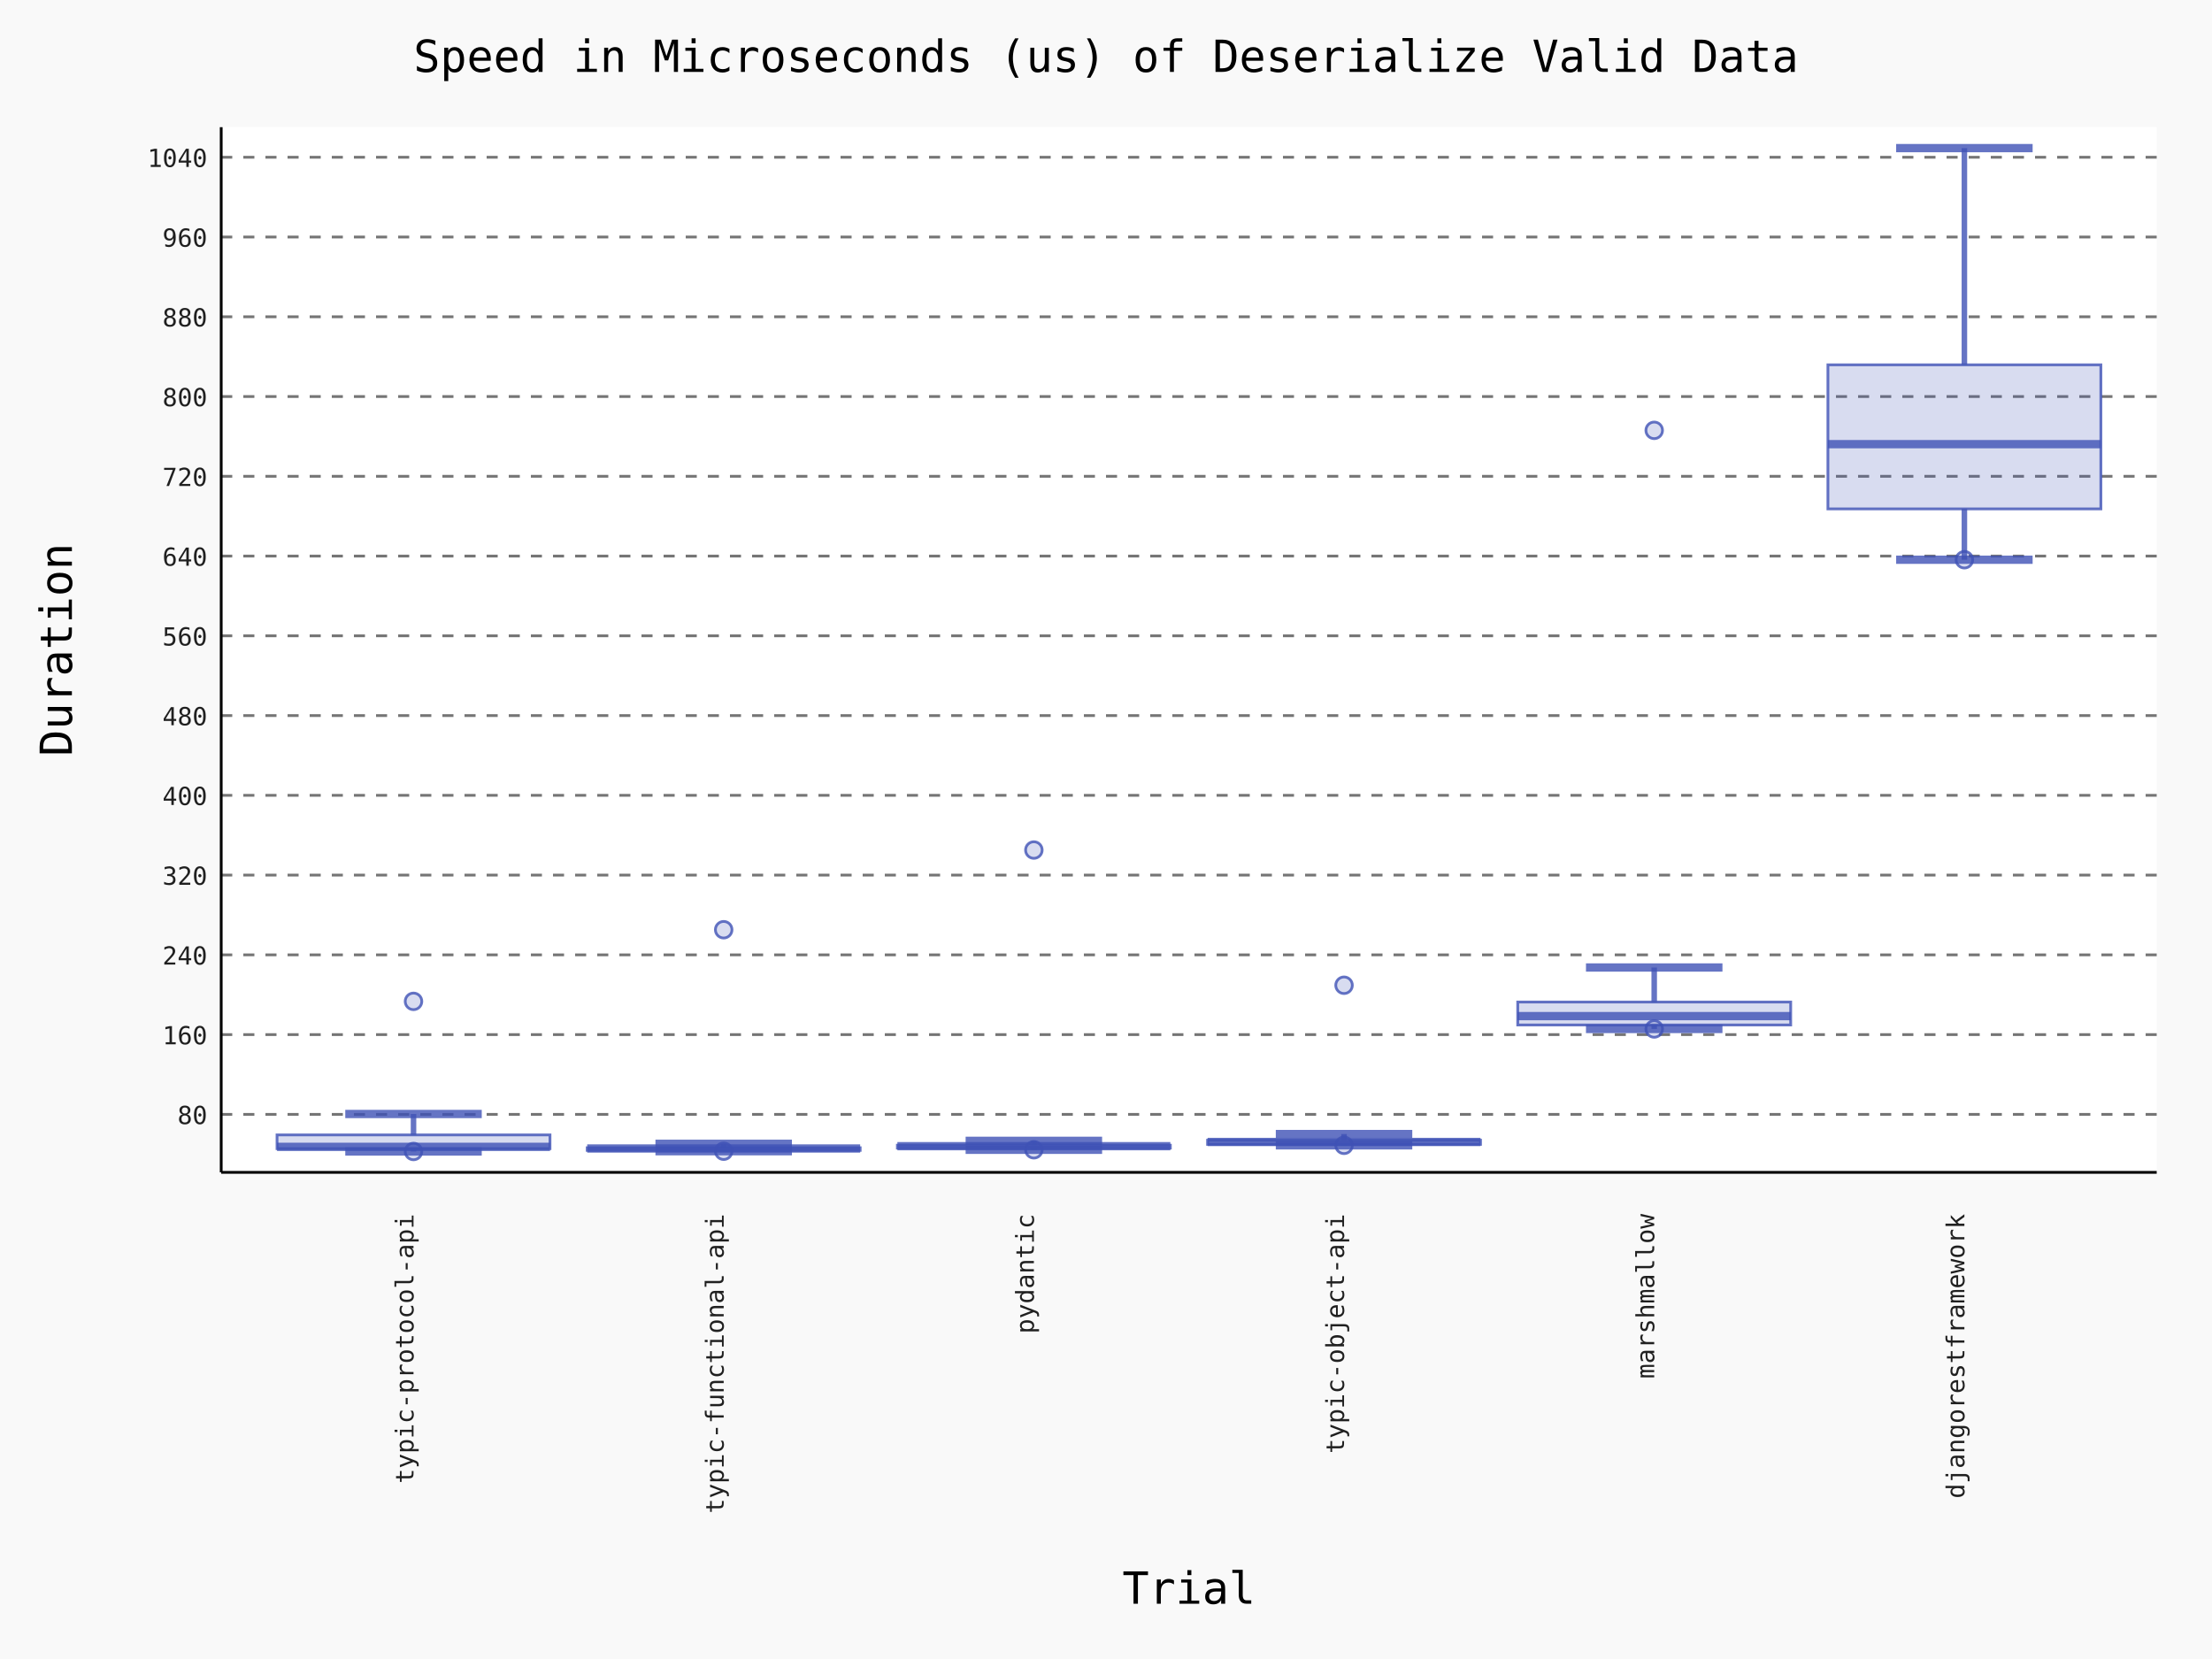
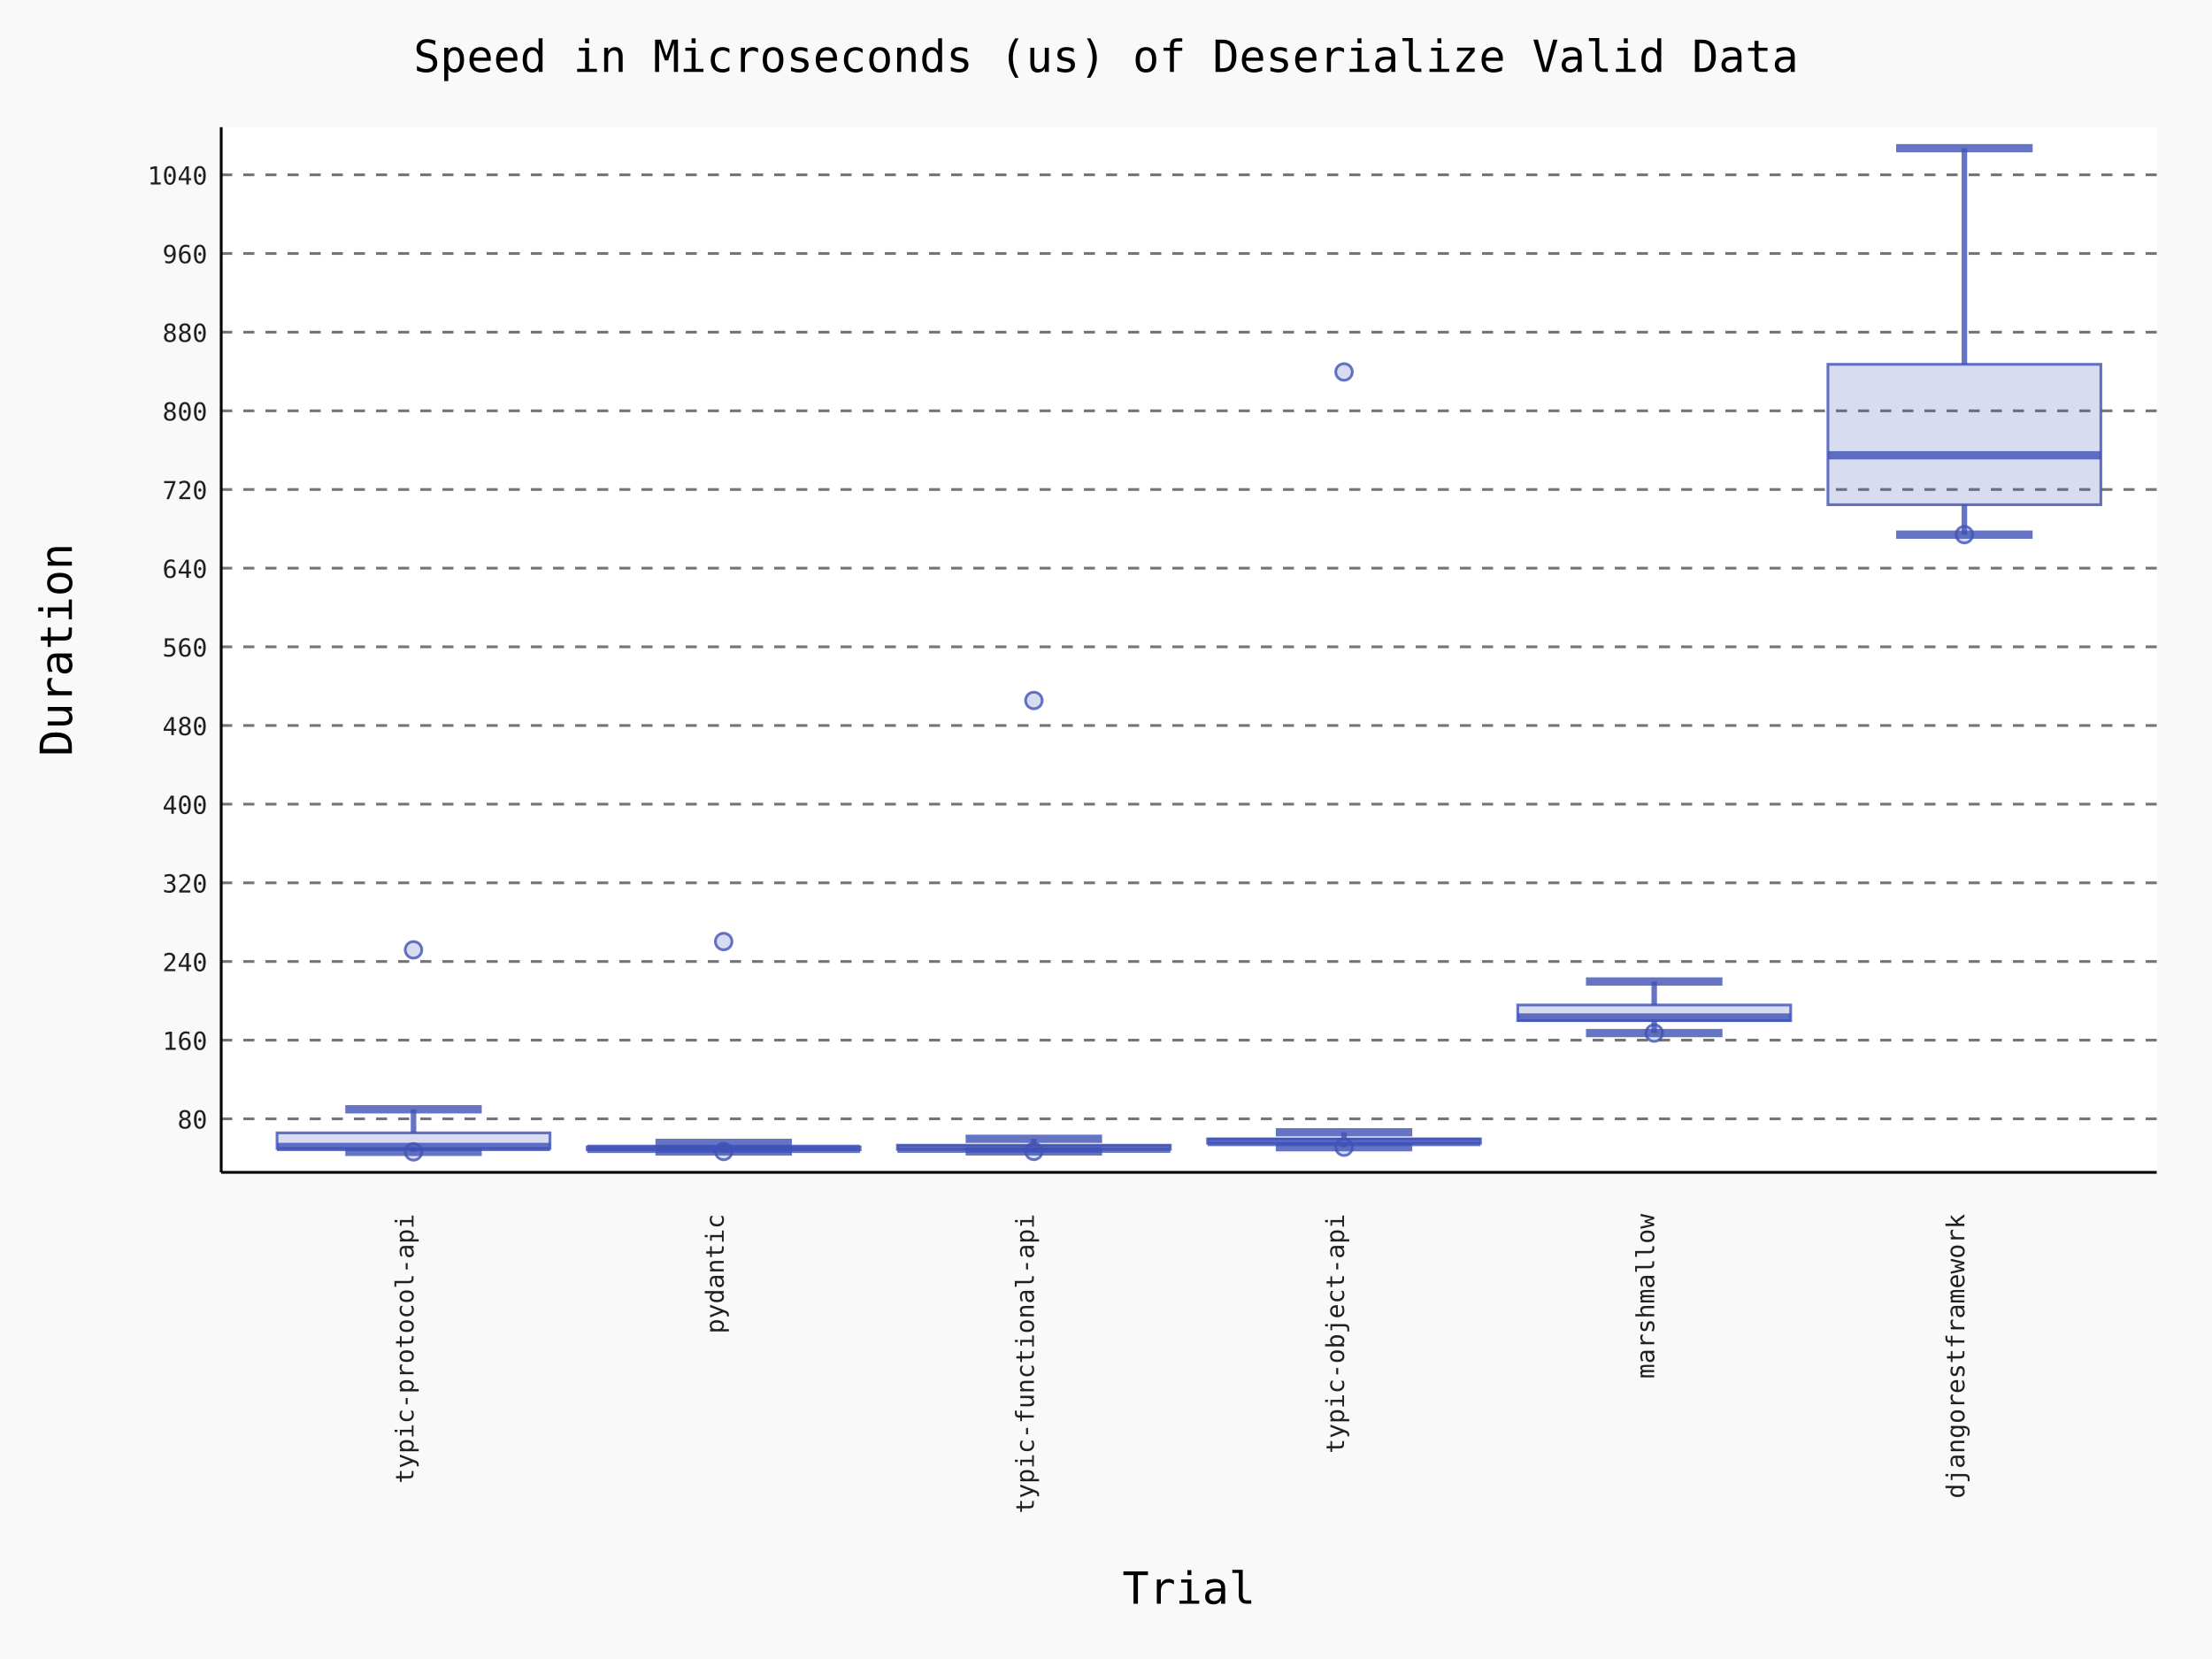
- <svg xmlns="http://www.w3.org/2000/svg" class="pygal-chart" id="chart-4070fb74-ea52-4e7b-ba00-c692d6519868" viewBox="0 0 800 600">
+ <svg xmlns="http://www.w3.org/2000/svg" class="pygal-chart" id="chart-64714cdb-9dd8-4d41-b0b1-730b5dd112b8" viewBox="0 0 800 600">
  <defs>
-     <style type="text/css">#chart-4070fb74-ea52-4e7b-ba00-c692d6519868{-webkit-user-select:none;-webkit-font-smoothing:antialiased;font-family:Consolas,"Deja Vu Sans Mono","Bitstream Vera Sans Mono","Courier New",monospace}#chart-4070fb74-ea52-4e7b-ba00-c692d6519868 .title{font-family:Consolas,"Deja Vu Sans Mono","Bitstream Vera Sans Mono","Courier New",monospace;font-size:16px}#chart-4070fb74-ea52-4e7b-ba00-c692d6519868 .legends .legend text{font-family:Consolas,"Deja Vu Sans Mono","Bitstream Vera Sans Mono","Courier New",monospace;font-size:14px}#chart-4070fb74-ea52-4e7b-ba00-c692d6519868 .axis text{font-family:Consolas,"Deja Vu Sans Mono","Bitstream Vera Sans Mono","Courier New",monospace;font-size:10px}#chart-4070fb74-ea52-4e7b-ba00-c692d6519868 .axis text.major{font-family:Consolas,"Deja Vu Sans Mono","Bitstream Vera Sans Mono","Courier New",monospace;font-size:10px}#chart-4070fb74-ea52-4e7b-ba00-c692d6519868 .text-overlay text.value{font-family:Consolas,"Deja Vu Sans Mono","Bitstream Vera Sans Mono","Courier New",monospace;font-size:16px}#chart-4070fb74-ea52-4e7b-ba00-c692d6519868 .text-overlay text.label{font-family:Consolas,"Deja Vu Sans Mono","Bitstream Vera Sans Mono","Courier New",monospace;font-size:10px}#chart-4070fb74-ea52-4e7b-ba00-c692d6519868 .tooltip{font-family:Consolas,"Deja Vu Sans Mono","Bitstream Vera Sans Mono","Courier New",monospace;font-size:14px}#chart-4070fb74-ea52-4e7b-ba00-c692d6519868 text.no_data{font-family:Consolas,"Deja Vu Sans Mono","Bitstream Vera Sans Mono","Courier New",monospace;font-size:64px}
- #chart-4070fb74-ea52-4e7b-ba00-c692d6519868{background-color:rgba(249,249,249,1)}#chart-4070fb74-ea52-4e7b-ba00-c692d6519868 path,#chart-4070fb74-ea52-4e7b-ba00-c692d6519868 line,#chart-4070fb74-ea52-4e7b-ba00-c692d6519868 rect,#chart-4070fb74-ea52-4e7b-ba00-c692d6519868 circle{-webkit-transition:150ms;-moz-transition:150ms;transition:150ms}#chart-4070fb74-ea52-4e7b-ba00-c692d6519868 .graph &gt; .background{fill:rgba(249,249,249,1)}#chart-4070fb74-ea52-4e7b-ba00-c692d6519868 .plot &gt; .background{fill:rgba(255,255,255,1)}#chart-4070fb74-ea52-4e7b-ba00-c692d6519868 .graph{fill:rgba(0,0,0,.87)}#chart-4070fb74-ea52-4e7b-ba00-c692d6519868 text.no_data{fill:rgba(0,0,0,1)}#chart-4070fb74-ea52-4e7b-ba00-c692d6519868 .title{fill:rgba(0,0,0,1)}#chart-4070fb74-ea52-4e7b-ba00-c692d6519868 .legends .legend text{fill:rgba(0,0,0,.87)}#chart-4070fb74-ea52-4e7b-ba00-c692d6519868 .legends .legend:hover text{fill:rgba(0,0,0,1)}#chart-4070fb74-ea52-4e7b-ba00-c692d6519868 .axis .line{stroke:rgba(0,0,0,1)}#chart-4070fb74-ea52-4e7b-ba00-c692d6519868 .axis .guide.line{stroke:rgba(0,0,0,.54)}#chart-4070fb74-ea52-4e7b-ba00-c692d6519868 .axis .major.line{stroke:rgba(0,0,0,.87)}#chart-4070fb74-ea52-4e7b-ba00-c692d6519868 .axis text.major{fill:rgba(0,0,0,1)}#chart-4070fb74-ea52-4e7b-ba00-c692d6519868 .axis.y .guides:hover .guide.line,#chart-4070fb74-ea52-4e7b-ba00-c692d6519868 .line-graph .axis.x .guides:hover .guide.line,#chart-4070fb74-ea52-4e7b-ba00-c692d6519868 .stackedline-graph .axis.x .guides:hover .guide.line,#chart-4070fb74-ea52-4e7b-ba00-c692d6519868 .xy-graph .axis.x .guides:hover .guide.line{stroke:rgba(0,0,0,1)}#chart-4070fb74-ea52-4e7b-ba00-c692d6519868 .axis .guides:hover text{fill:rgba(0,0,0,1)}#chart-4070fb74-ea52-4e7b-ba00-c692d6519868 .reactive{fill-opacity:.7;stroke-opacity:.8}#chart-4070fb74-ea52-4e7b-ba00-c692d6519868 .ci{stroke:rgba(0,0,0,.87)}#chart-4070fb74-ea52-4e7b-ba00-c692d6519868 .reactive.active,#chart-4070fb74-ea52-4e7b-ba00-c692d6519868 .active .reactive{fill-opacity:.8;stroke-opacity:.9;stroke-width:4}#chart-4070fb74-ea52-4e7b-ba00-c692d6519868 .ci .reactive.active{stroke-width:1.5}#chart-4070fb74-ea52-4e7b-ba00-c692d6519868 .series text{fill:rgba(0,0,0,1)}#chart-4070fb74-ea52-4e7b-ba00-c692d6519868 .tooltip rect{fill:rgba(255,255,255,1);stroke:rgba(0,0,0,1);-webkit-transition:opacity 150ms;-moz-transition:opacity 150ms;transition:opacity 150ms}#chart-4070fb74-ea52-4e7b-ba00-c692d6519868 .tooltip .label{fill:rgba(0,0,0,.87)}#chart-4070fb74-ea52-4e7b-ba00-c692d6519868 .tooltip .label{fill:rgba(0,0,0,.87)}#chart-4070fb74-ea52-4e7b-ba00-c692d6519868 .tooltip .legend{font-size:.8em;fill:rgba(0,0,0,.54)}#chart-4070fb74-ea52-4e7b-ba00-c692d6519868 .tooltip .x_label{font-size:.6em;fill:rgba(0,0,0,1)}#chart-4070fb74-ea52-4e7b-ba00-c692d6519868 .tooltip .xlink{font-size:.5em;text-decoration:underline}#chart-4070fb74-ea52-4e7b-ba00-c692d6519868 .tooltip .value{font-size:1.5em}#chart-4070fb74-ea52-4e7b-ba00-c692d6519868 .bound{font-size:.5em}#chart-4070fb74-ea52-4e7b-ba00-c692d6519868 .max-value{font-size:.75em;fill:rgba(0,0,0,.54)}#chart-4070fb74-ea52-4e7b-ba00-c692d6519868 .map-element{fill:rgba(255,255,255,1);stroke:rgba(0,0,0,.54) !important}#chart-4070fb74-ea52-4e7b-ba00-c692d6519868 .map-element .reactive{fill-opacity:inherit;stroke-opacity:inherit}#chart-4070fb74-ea52-4e7b-ba00-c692d6519868 .color-0,#chart-4070fb74-ea52-4e7b-ba00-c692d6519868 .color-0 a:visited{stroke:#3F51B5;fill:#3F51B5}#chart-4070fb74-ea52-4e7b-ba00-c692d6519868 .color-1,#chart-4070fb74-ea52-4e7b-ba00-c692d6519868 .color-1 a:visited{stroke:#3F51B5;fill:#3F51B5}#chart-4070fb74-ea52-4e7b-ba00-c692d6519868 .color-2,#chart-4070fb74-ea52-4e7b-ba00-c692d6519868 .color-2 a:visited{stroke:#3F51B5;fill:#3F51B5}#chart-4070fb74-ea52-4e7b-ba00-c692d6519868 .color-3,#chart-4070fb74-ea52-4e7b-ba00-c692d6519868 .color-3 a:visited{stroke:#3F51B5;fill:#3F51B5}#chart-4070fb74-ea52-4e7b-ba00-c692d6519868 .color-4,#chart-4070fb74-ea52-4e7b-ba00-c692d6519868 .color-4 a:visited{stroke:#3F51B5;fill:#3F51B5}#chart-4070fb74-ea52-4e7b-ba00-c692d6519868 .color-5,#chart-4070fb74-ea52-4e7b-ba00-c692d6519868 .color-5 a:visited{stroke:#3F51B5;fill:#3F51B5}#chart-4070fb74-ea52-4e7b-ba00-c692d6519868 .text-overlay .color-0 text{fill:black}#chart-4070fb74-ea52-4e7b-ba00-c692d6519868 .text-overlay .color-1 text{fill:black}#chart-4070fb74-ea52-4e7b-ba00-c692d6519868 .text-overlay .color-2 text{fill:black}#chart-4070fb74-ea52-4e7b-ba00-c692d6519868 .text-overlay .color-3 text{fill:black}#chart-4070fb74-ea52-4e7b-ba00-c692d6519868 .text-overlay .color-4 text{fill:black}#chart-4070fb74-ea52-4e7b-ba00-c692d6519868 .text-overlay .color-5 text{fill:black}
- #chart-4070fb74-ea52-4e7b-ba00-c692d6519868 text.no_data{text-anchor:middle}#chart-4070fb74-ea52-4e7b-ba00-c692d6519868 .guide.line{fill:none}#chart-4070fb74-ea52-4e7b-ba00-c692d6519868 .centered{text-anchor:middle}#chart-4070fb74-ea52-4e7b-ba00-c692d6519868 .title{text-anchor:middle}#chart-4070fb74-ea52-4e7b-ba00-c692d6519868 .legends .legend text{fill-opacity:1}#chart-4070fb74-ea52-4e7b-ba00-c692d6519868 .axis.x text{text-anchor:middle}#chart-4070fb74-ea52-4e7b-ba00-c692d6519868 .axis.x:not(.web) text[transform]{text-anchor:start}#chart-4070fb74-ea52-4e7b-ba00-c692d6519868 .axis.x:not(.web) text[transform].backwards{text-anchor:end}#chart-4070fb74-ea52-4e7b-ba00-c692d6519868 .axis.y text{text-anchor:end}#chart-4070fb74-ea52-4e7b-ba00-c692d6519868 .axis.y text[transform].backwards{text-anchor:start}#chart-4070fb74-ea52-4e7b-ba00-c692d6519868 .axis.y2 text{text-anchor:start}#chart-4070fb74-ea52-4e7b-ba00-c692d6519868 .axis.y2 text[transform].backwards{text-anchor:end}#chart-4070fb74-ea52-4e7b-ba00-c692d6519868 .axis .guide.line{stroke-dasharray:4,4}#chart-4070fb74-ea52-4e7b-ba00-c692d6519868 .axis .major.guide.line{stroke-dasharray:6,6}#chart-4070fb74-ea52-4e7b-ba00-c692d6519868 .horizontal .axis.y .guide.line,#chart-4070fb74-ea52-4e7b-ba00-c692d6519868 .horizontal .axis.y2 .guide.line,#chart-4070fb74-ea52-4e7b-ba00-c692d6519868 .vertical .axis.x .guide.line{opacity:0}#chart-4070fb74-ea52-4e7b-ba00-c692d6519868 .horizontal .axis.always_show .guide.line,#chart-4070fb74-ea52-4e7b-ba00-c692d6519868 .vertical .axis.always_show .guide.line{opacity:1 !important}#chart-4070fb74-ea52-4e7b-ba00-c692d6519868 .axis.y .guides:hover .guide.line,#chart-4070fb74-ea52-4e7b-ba00-c692d6519868 .axis.y2 .guides:hover .guide.line,#chart-4070fb74-ea52-4e7b-ba00-c692d6519868 .axis.x .guides:hover .guide.line{opacity:1}#chart-4070fb74-ea52-4e7b-ba00-c692d6519868 .axis .guides:hover text{opacity:1}#chart-4070fb74-ea52-4e7b-ba00-c692d6519868 .nofill{fill:none}#chart-4070fb74-ea52-4e7b-ba00-c692d6519868 .subtle-fill{fill-opacity:.2}#chart-4070fb74-ea52-4e7b-ba00-c692d6519868 .dot{stroke-width:1px;fill-opacity:1}#chart-4070fb74-ea52-4e7b-ba00-c692d6519868 .dot.active{stroke-width:5px}#chart-4070fb74-ea52-4e7b-ba00-c692d6519868 .dot.negative{fill:transparent}#chart-4070fb74-ea52-4e7b-ba00-c692d6519868 text,#chart-4070fb74-ea52-4e7b-ba00-c692d6519868 tspan{stroke:none !important}#chart-4070fb74-ea52-4e7b-ba00-c692d6519868 .series text.active{opacity:1}#chart-4070fb74-ea52-4e7b-ba00-c692d6519868 .tooltip rect{fill-opacity:.95;stroke-width:.5}#chart-4070fb74-ea52-4e7b-ba00-c692d6519868 .tooltip text{fill-opacity:1}#chart-4070fb74-ea52-4e7b-ba00-c692d6519868 .showable{visibility:hidden}#chart-4070fb74-ea52-4e7b-ba00-c692d6519868 .showable.shown{visibility:visible}#chart-4070fb74-ea52-4e7b-ba00-c692d6519868 .gauge-background{fill:rgba(229,229,229,1);stroke:none}#chart-4070fb74-ea52-4e7b-ba00-c692d6519868 .bg-lines{stroke:rgba(249,249,249,1);stroke-width:2px}
+     <style type="text/css">#chart-64714cdb-9dd8-4d41-b0b1-730b5dd112b8{-webkit-user-select:none;-webkit-font-smoothing:antialiased;font-family:Consolas,"Deja Vu Sans Mono","Bitstream Vera Sans Mono","Courier New",monospace}#chart-64714cdb-9dd8-4d41-b0b1-730b5dd112b8 .title{font-family:Consolas,"Deja Vu Sans Mono","Bitstream Vera Sans Mono","Courier New",monospace;font-size:16px}#chart-64714cdb-9dd8-4d41-b0b1-730b5dd112b8 .legends .legend text{font-family:Consolas,"Deja Vu Sans Mono","Bitstream Vera Sans Mono","Courier New",monospace;font-size:14px}#chart-64714cdb-9dd8-4d41-b0b1-730b5dd112b8 .axis text{font-family:Consolas,"Deja Vu Sans Mono","Bitstream Vera Sans Mono","Courier New",monospace;font-size:10px}#chart-64714cdb-9dd8-4d41-b0b1-730b5dd112b8 .axis text.major{font-family:Consolas,"Deja Vu Sans Mono","Bitstream Vera Sans Mono","Courier New",monospace;font-size:10px}#chart-64714cdb-9dd8-4d41-b0b1-730b5dd112b8 .text-overlay text.value{font-family:Consolas,"Deja Vu Sans Mono","Bitstream Vera Sans Mono","Courier New",monospace;font-size:16px}#chart-64714cdb-9dd8-4d41-b0b1-730b5dd112b8 .text-overlay text.label{font-family:Consolas,"Deja Vu Sans Mono","Bitstream Vera Sans Mono","Courier New",monospace;font-size:10px}#chart-64714cdb-9dd8-4d41-b0b1-730b5dd112b8 .tooltip{font-family:Consolas,"Deja Vu Sans Mono","Bitstream Vera Sans Mono","Courier New",monospace;font-size:14px}#chart-64714cdb-9dd8-4d41-b0b1-730b5dd112b8 text.no_data{font-family:Consolas,"Deja Vu Sans Mono","Bitstream Vera Sans Mono","Courier New",monospace;font-size:64px}
+ #chart-64714cdb-9dd8-4d41-b0b1-730b5dd112b8{background-color:rgba(249,249,249,1)}#chart-64714cdb-9dd8-4d41-b0b1-730b5dd112b8 path,#chart-64714cdb-9dd8-4d41-b0b1-730b5dd112b8 line,#chart-64714cdb-9dd8-4d41-b0b1-730b5dd112b8 rect,#chart-64714cdb-9dd8-4d41-b0b1-730b5dd112b8 circle{-webkit-transition:150ms;-moz-transition:150ms;transition:150ms}#chart-64714cdb-9dd8-4d41-b0b1-730b5dd112b8 .graph &gt; .background{fill:rgba(249,249,249,1)}#chart-64714cdb-9dd8-4d41-b0b1-730b5dd112b8 .plot &gt; .background{fill:rgba(255,255,255,1)}#chart-64714cdb-9dd8-4d41-b0b1-730b5dd112b8 .graph{fill:rgba(0,0,0,.87)}#chart-64714cdb-9dd8-4d41-b0b1-730b5dd112b8 text.no_data{fill:rgba(0,0,0,1)}#chart-64714cdb-9dd8-4d41-b0b1-730b5dd112b8 .title{fill:rgba(0,0,0,1)}#chart-64714cdb-9dd8-4d41-b0b1-730b5dd112b8 .legends .legend text{fill:rgba(0,0,0,.87)}#chart-64714cdb-9dd8-4d41-b0b1-730b5dd112b8 .legends .legend:hover text{fill:rgba(0,0,0,1)}#chart-64714cdb-9dd8-4d41-b0b1-730b5dd112b8 .axis .line{stroke:rgba(0,0,0,1)}#chart-64714cdb-9dd8-4d41-b0b1-730b5dd112b8 .axis .guide.line{stroke:rgba(0,0,0,.54)}#chart-64714cdb-9dd8-4d41-b0b1-730b5dd112b8 .axis .major.line{stroke:rgba(0,0,0,.87)}#chart-64714cdb-9dd8-4d41-b0b1-730b5dd112b8 .axis text.major{fill:rgba(0,0,0,1)}#chart-64714cdb-9dd8-4d41-b0b1-730b5dd112b8 .axis.y .guides:hover .guide.line,#chart-64714cdb-9dd8-4d41-b0b1-730b5dd112b8 .line-graph .axis.x .guides:hover .guide.line,#chart-64714cdb-9dd8-4d41-b0b1-730b5dd112b8 .stackedline-graph .axis.x .guides:hover .guide.line,#chart-64714cdb-9dd8-4d41-b0b1-730b5dd112b8 .xy-graph .axis.x .guides:hover .guide.line{stroke:rgba(0,0,0,1)}#chart-64714cdb-9dd8-4d41-b0b1-730b5dd112b8 .axis .guides:hover text{fill:rgba(0,0,0,1)}#chart-64714cdb-9dd8-4d41-b0b1-730b5dd112b8 .reactive{fill-opacity:.7;stroke-opacity:.8}#chart-64714cdb-9dd8-4d41-b0b1-730b5dd112b8 .ci{stroke:rgba(0,0,0,.87)}#chart-64714cdb-9dd8-4d41-b0b1-730b5dd112b8 .reactive.active,#chart-64714cdb-9dd8-4d41-b0b1-730b5dd112b8 .active .reactive{fill-opacity:.8;stroke-opacity:.9;stroke-width:4}#chart-64714cdb-9dd8-4d41-b0b1-730b5dd112b8 .ci .reactive.active{stroke-width:1.5}#chart-64714cdb-9dd8-4d41-b0b1-730b5dd112b8 .series text{fill:rgba(0,0,0,1)}#chart-64714cdb-9dd8-4d41-b0b1-730b5dd112b8 .tooltip rect{fill:rgba(255,255,255,1);stroke:rgba(0,0,0,1);-webkit-transition:opacity 150ms;-moz-transition:opacity 150ms;transition:opacity 150ms}#chart-64714cdb-9dd8-4d41-b0b1-730b5dd112b8 .tooltip .label{fill:rgba(0,0,0,.87)}#chart-64714cdb-9dd8-4d41-b0b1-730b5dd112b8 .tooltip .label{fill:rgba(0,0,0,.87)}#chart-64714cdb-9dd8-4d41-b0b1-730b5dd112b8 .tooltip .legend{font-size:.8em;fill:rgba(0,0,0,.54)}#chart-64714cdb-9dd8-4d41-b0b1-730b5dd112b8 .tooltip .x_label{font-size:.6em;fill:rgba(0,0,0,1)}#chart-64714cdb-9dd8-4d41-b0b1-730b5dd112b8 .tooltip .xlink{font-size:.5em;text-decoration:underline}#chart-64714cdb-9dd8-4d41-b0b1-730b5dd112b8 .tooltip .value{font-size:1.5em}#chart-64714cdb-9dd8-4d41-b0b1-730b5dd112b8 .bound{font-size:.5em}#chart-64714cdb-9dd8-4d41-b0b1-730b5dd112b8 .max-value{font-size:.75em;fill:rgba(0,0,0,.54)}#chart-64714cdb-9dd8-4d41-b0b1-730b5dd112b8 .map-element{fill:rgba(255,255,255,1);stroke:rgba(0,0,0,.54) !important}#chart-64714cdb-9dd8-4d41-b0b1-730b5dd112b8 .map-element .reactive{fill-opacity:inherit;stroke-opacity:inherit}#chart-64714cdb-9dd8-4d41-b0b1-730b5dd112b8 .color-0,#chart-64714cdb-9dd8-4d41-b0b1-730b5dd112b8 .color-0 a:visited{stroke:#3F51B5;fill:#3F51B5}#chart-64714cdb-9dd8-4d41-b0b1-730b5dd112b8 .color-1,#chart-64714cdb-9dd8-4d41-b0b1-730b5dd112b8 .color-1 a:visited{stroke:#3F51B5;fill:#3F51B5}#chart-64714cdb-9dd8-4d41-b0b1-730b5dd112b8 .color-2,#chart-64714cdb-9dd8-4d41-b0b1-730b5dd112b8 .color-2 a:visited{stroke:#3F51B5;fill:#3F51B5}#chart-64714cdb-9dd8-4d41-b0b1-730b5dd112b8 .color-3,#chart-64714cdb-9dd8-4d41-b0b1-730b5dd112b8 .color-3 a:visited{stroke:#3F51B5;fill:#3F51B5}#chart-64714cdb-9dd8-4d41-b0b1-730b5dd112b8 .color-4,#chart-64714cdb-9dd8-4d41-b0b1-730b5dd112b8 .color-4 a:visited{stroke:#3F51B5;fill:#3F51B5}#chart-64714cdb-9dd8-4d41-b0b1-730b5dd112b8 .color-5,#chart-64714cdb-9dd8-4d41-b0b1-730b5dd112b8 .color-5 a:visited{stroke:#3F51B5;fill:#3F51B5}#chart-64714cdb-9dd8-4d41-b0b1-730b5dd112b8 .text-overlay .color-0 text{fill:black}#chart-64714cdb-9dd8-4d41-b0b1-730b5dd112b8 .text-overlay .color-1 text{fill:black}#chart-64714cdb-9dd8-4d41-b0b1-730b5dd112b8 .text-overlay .color-2 text{fill:black}#chart-64714cdb-9dd8-4d41-b0b1-730b5dd112b8 .text-overlay .color-3 text{fill:black}#chart-64714cdb-9dd8-4d41-b0b1-730b5dd112b8 .text-overlay .color-4 text{fill:black}#chart-64714cdb-9dd8-4d41-b0b1-730b5dd112b8 .text-overlay .color-5 text{fill:black}
+ #chart-64714cdb-9dd8-4d41-b0b1-730b5dd112b8 text.no_data{text-anchor:middle}#chart-64714cdb-9dd8-4d41-b0b1-730b5dd112b8 .guide.line{fill:none}#chart-64714cdb-9dd8-4d41-b0b1-730b5dd112b8 .centered{text-anchor:middle}#chart-64714cdb-9dd8-4d41-b0b1-730b5dd112b8 .title{text-anchor:middle}#chart-64714cdb-9dd8-4d41-b0b1-730b5dd112b8 .legends .legend text{fill-opacity:1}#chart-64714cdb-9dd8-4d41-b0b1-730b5dd112b8 .axis.x text{text-anchor:middle}#chart-64714cdb-9dd8-4d41-b0b1-730b5dd112b8 .axis.x:not(.web) text[transform]{text-anchor:start}#chart-64714cdb-9dd8-4d41-b0b1-730b5dd112b8 .axis.x:not(.web) text[transform].backwards{text-anchor:end}#chart-64714cdb-9dd8-4d41-b0b1-730b5dd112b8 .axis.y text{text-anchor:end}#chart-64714cdb-9dd8-4d41-b0b1-730b5dd112b8 .axis.y text[transform].backwards{text-anchor:start}#chart-64714cdb-9dd8-4d41-b0b1-730b5dd112b8 .axis.y2 text{text-anchor:start}#chart-64714cdb-9dd8-4d41-b0b1-730b5dd112b8 .axis.y2 text[transform].backwards{text-anchor:end}#chart-64714cdb-9dd8-4d41-b0b1-730b5dd112b8 .axis .guide.line{stroke-dasharray:4,4}#chart-64714cdb-9dd8-4d41-b0b1-730b5dd112b8 .axis .major.guide.line{stroke-dasharray:6,6}#chart-64714cdb-9dd8-4d41-b0b1-730b5dd112b8 .horizontal .axis.y .guide.line,#chart-64714cdb-9dd8-4d41-b0b1-730b5dd112b8 .horizontal .axis.y2 .guide.line,#chart-64714cdb-9dd8-4d41-b0b1-730b5dd112b8 .vertical .axis.x .guide.line{opacity:0}#chart-64714cdb-9dd8-4d41-b0b1-730b5dd112b8 .horizontal .axis.always_show .guide.line,#chart-64714cdb-9dd8-4d41-b0b1-730b5dd112b8 .vertical .axis.always_show .guide.line{opacity:1 !important}#chart-64714cdb-9dd8-4d41-b0b1-730b5dd112b8 .axis.y .guides:hover .guide.line,#chart-64714cdb-9dd8-4d41-b0b1-730b5dd112b8 .axis.y2 .guides:hover .guide.line,#chart-64714cdb-9dd8-4d41-b0b1-730b5dd112b8 .axis.x .guides:hover .guide.line{opacity:1}#chart-64714cdb-9dd8-4d41-b0b1-730b5dd112b8 .axis .guides:hover text{opacity:1}#chart-64714cdb-9dd8-4d41-b0b1-730b5dd112b8 .nofill{fill:none}#chart-64714cdb-9dd8-4d41-b0b1-730b5dd112b8 .subtle-fill{fill-opacity:.2}#chart-64714cdb-9dd8-4d41-b0b1-730b5dd112b8 .dot{stroke-width:1px;fill-opacity:1}#chart-64714cdb-9dd8-4d41-b0b1-730b5dd112b8 .dot.active{stroke-width:5px}#chart-64714cdb-9dd8-4d41-b0b1-730b5dd112b8 .dot.negative{fill:transparent}#chart-64714cdb-9dd8-4d41-b0b1-730b5dd112b8 text,#chart-64714cdb-9dd8-4d41-b0b1-730b5dd112b8 tspan{stroke:none !important}#chart-64714cdb-9dd8-4d41-b0b1-730b5dd112b8 .series text.active{opacity:1}#chart-64714cdb-9dd8-4d41-b0b1-730b5dd112b8 .tooltip rect{fill-opacity:.95;stroke-width:.5}#chart-64714cdb-9dd8-4d41-b0b1-730b5dd112b8 .tooltip text{fill-opacity:1}#chart-64714cdb-9dd8-4d41-b0b1-730b5dd112b8 .showable{visibility:hidden}#chart-64714cdb-9dd8-4d41-b0b1-730b5dd112b8 .showable.shown{visibility:visible}#chart-64714cdb-9dd8-4d41-b0b1-730b5dd112b8 .gauge-background{fill:rgba(229,229,229,1);stroke:none}#chart-64714cdb-9dd8-4d41-b0b1-730b5dd112b8 .bg-lines{stroke:rgba(249,249,249,1);stroke-width:2px}
.tooltip .value{font-size:1em !important}.axis text{font-size:9px !important}</style>
  </defs>
  <g class="graph custombox-graph vertical">
    <rect class="background" height="600" width="800" x="0" y="0" />
    <g class="plot" transform="translate(80, 46)">
      <rect class="background" height="378.0" width="700.0" x="0" y="0" />
      <g class="axis y always_show">
        <path class="line" d="M0 378 h700" />
        <g class="guides">
-           <path class="guide line" d="M0 357.029 h700" />
-           <text class="" x="-5" y="360.529">80</text>
-         </g>
-         <g class="guides">
-           <path class="guide line" d="M0 328.183 h700" />
-           <text class="" x="-5" y="331.683">160</text>
-         </g>
-         <g class="guides">
-           <path class="guide line" d="M0 299.337 h700" />
-           <text class="" x="-5" y="302.837">240</text>
-         </g>
-         <g class="guides">
-           <path class="guide line" d="M0 270.49 h700" />
-           <text class="" x="-5" y="273.99">320</text>
-         </g>
-         <g class="guides">
-           <path class="guide line" d="M0 241.644 h700" />
-           <text class="" x="-5" y="245.144">400</text>
-         </g>
-         <g class="guides">
-           <path class="guide line" d="M0 212.798 h700" />
-           <text class="" x="-5" y="216.298">480</text>
-         </g>
-         <g class="guides">
-           <path class="guide line" d="M0 183.952 h700" />
-           <text class="" x="-5" y="187.452">560</text>
-         </g>
-         <g class="guides">
-           <path class="guide line" d="M0 155.106 h700" />
-           <text class="" x="-5" y="158.606">640</text>
-         </g>
-         <g class="guides">
-           <path class="guide line" d="M0 126.26 h700" />
-           <text class="" x="-5" y="129.76">720</text>
-         </g>
-         <g class="guides">
-           <path class="guide line" d="M0 97.413 h700" />
-           <text class="" x="-5" y="100.913">800</text>
-         </g>
-         <g class="guides">
-           <path class="guide line" d="M0 68.567 h700" />
-           <text class="" x="-5" y="72.067">880</text>
-         </g>
-         <g class="guides">
-           <path class="guide line" d="M0 39.721 h700" />
-           <text class="" x="-5" y="43.221">960</text>
-         </g>
-         <g class="guides">
-           <path class="guide line" d="M0 10.875 h700" />
-           <text class="" x="-5" y="14.375">1040</text>
+           <path class="guide line" d="M0 358.639 h700" />
+           <text class="" x="-5" y="362.139">80</text>
+         </g>
+         <g class="guides">
+           <path class="guide line" d="M0 330.188 h700" />
+           <text class="" x="-5" y="333.688">160</text>
+         </g>
+         <g class="guides">
+           <path class="guide line" d="M0 301.737 h700" />
+           <text class="" x="-5" y="305.237">240</text>
+         </g>
+         <g class="guides">
+           <path class="guide line" d="M0 273.286 h700" />
+           <text class="" x="-5" y="276.786">320</text>
+         </g>
+         <g class="guides">
+           <path class="guide line" d="M0 244.835 h700" />
+           <text class="" x="-5" y="248.335">400</text>
+         </g>
+         <g class="guides">
+           <path class="guide line" d="M0 216.384 h700" />
+           <text class="" x="-5" y="219.884">480</text>
+         </g>
+         <g class="guides">
+           <path class="guide line" d="M0 187.933 h700" />
+           <text class="" x="-5" y="191.433">560</text>
+         </g>
+         <g class="guides">
+           <path class="guide line" d="M0 159.482 h700" />
+           <text class="" x="-5" y="162.982">640</text>
+         </g>
+         <g class="guides">
+           <path class="guide line" d="M0 131.031 h700" />
+           <text class="" x="-5" y="134.531">720</text>
+         </g>
+         <g class="guides">
+           <path class="guide line" d="M0 102.58 h700" />
+           <text class="" x="-5" y="106.08">800</text>
+         </g>
+         <g class="guides">
+           <path class="guide line" d="M0 74.129 h700" />
+           <text class="" x="-5" y="77.629">880</text>
+         </g>
+         <g class="guides">
+           <path class="guide line" d="M0 45.678 h700" />
+           <text class="" x="-5" y="49.178">960</text>
+         </g>
+         <g class="guides">
+           <path class="guide line" d="M0 17.227 h700" />
+           <text class="" x="-5" y="20.727">1040</text>
        </g>
      </g>
      <g class="axis x">
        <path class="line" d="M0 0 v378" />
        <g class="guides">
          <path class="guide line" d="M69.551 0 v378" />
          <text class="backwards" transform="rotate(270 69.55128 393)" x="69.551" y="393.0">typic-protocol-api</text>
        </g>
        <g class="guides">
          <path class="guide line" d="M181.731 0 v378" />
-           <text class="backwards" transform="rotate(270 181.7308 393)" x="181.731" y="393.0">typic-functional-api</text>
+           <text class="backwards" transform="rotate(270 181.7308 393)" x="181.731" y="393.0">pydantic</text>
        </g>
        <g class="guides">
          <path class="guide line" d="M293.91 0 v378" />
-           <text class="backwards" transform="rotate(270 293.9103 393)" x="293.91" y="393.0">pydantic</text>
+           <text class="backwards" transform="rotate(270 293.9103 393)" x="293.91" y="393.0">typic-functional-api</text>
        </g>
        <g class="guides">
          <path class="guide line" d="M406.09 0 v378" />
          <text class="backwards" transform="rotate(270 406.0897 393)" x="406.09" y="393.0">typic-object-api</text>
        </g>
        <g class="guides">
          <path class="guide line" d="M518.269 0 v378" />
          <text class="backwards" transform="rotate(270 518.2692 393)" x="518.269" y="393.0">marshmallow</text>
        </g>
        <g class="guides">
          <path class="guide line" d="M630.449 0 v378" />
          <text class="backwards" transform="rotate(270 630.4487 393)" x="630.449" y="393.0">djangorestframework</text>
        </g>
      </g>
      <g class="series serie-0 color-0">
        <g class="boxes">
          <g class="box">
-             <path class="reactive tooltip-trigger" d="M44.872 370.449 L94.231 370.449" stroke-width="3" />
-             <path class="reactive tooltip-trigger" d="M20.192 368.775 L118.91 368.775" stroke-width="3" />
-             <path class="reactive tooltip-trigger" d="M44.872 356.888 L94.231 356.888" stroke-width="3" />
-             <path class="reactive tooltip-trigger" d="M69.551 370.449 L69.551 369.424" stroke-width="2" />
-             <path class="reactive tooltip-trigger" d="M69.551 356.888 L69.551 364.453" stroke-width="2" />
-             <rect class="subtle-fill reactive tooltip-trigger" height="4.971" width="98.718" x="20.192" y="364.453" />
-             <circle class="subtle-fill reactive tooltip-trigger" cx="69.551" cy="370.449" r="3" />
-             <circle class="subtle-fill reactive tooltip-trigger" cx="69.551" cy="316.156" r="3" />
+             <path class="reactive tooltip-trigger" d="M44.872 370.585 L94.231 370.585" stroke-width="3" />
+             <path class="reactive tooltip-trigger" d="M20.192 368.811 L118.91 368.811" stroke-width="3" />
+             <path class="reactive tooltip-trigger" d="M44.872 355.194 L94.231 355.194" stroke-width="3" />
+             <path class="reactive tooltip-trigger" d="M69.551 370.585 L69.551 369.369" stroke-width="2" />
+             <path class="reactive tooltip-trigger" d="M69.551 355.194 L69.551 363.711" stroke-width="2" />
+             <rect class="subtle-fill reactive tooltip-trigger" height="5.657" width="98.718" x="20.192" y="363.711" />
+             <circle class="subtle-fill reactive tooltip-trigger" cx="69.551" cy="370.585" r="3" />
+             <circle class="subtle-fill reactive tooltip-trigger" cx="69.551" cy="297.525" r="3" />
          </g>
        </g>
      </g>
      <g class="series serie-1 color-1">
        <g class="boxes">
          <g class="box">
-             <path class="reactive tooltip-trigger" d="M157.051 370.35 L206.41 370.35" stroke-width="3" />
-             <path class="reactive tooltip-trigger" d="M132.372 369.366 L231.09 369.366" stroke-width="3" />
-             <path class="reactive tooltip-trigger" d="M157.051 367.667 L206.41 367.667" stroke-width="3" />
-             <path class="reactive tooltip-trigger" d="M181.731 370.35 L181.731 370.045" stroke-width="2" />
-             <path class="reactive tooltip-trigger" d="M181.731 367.667 L181.731 369.097" stroke-width="2" />
-             <rect class="subtle-fill reactive tooltip-trigger" height="0.948" width="98.718" x="132.372" y="369.097" />
-             <circle class="subtle-fill reactive tooltip-trigger" cx="181.731" cy="370.35" r="3" />
-             <circle class="subtle-fill reactive tooltip-trigger" cx="181.731" cy="290.248" r="3" />
+             <path class="reactive tooltip-trigger" d="M157.051 370.439 L206.41 370.439" stroke-width="3" />
+             <path class="reactive tooltip-trigger" d="M132.372 369.497 L231.09 369.497" stroke-width="3" />
+             <path class="reactive tooltip-trigger" d="M157.051 367.344 L206.41 367.344" stroke-width="3" />
+             <path class="reactive tooltip-trigger" d="M181.731 370.439 L181.731 369.817" stroke-width="2" />
+             <path class="reactive tooltip-trigger" d="M181.731 367.344 L181.731 368.833" stroke-width="2" />
+             <rect class="subtle-fill reactive tooltip-trigger" height="0.984" width="98.718" x="132.372" y="368.833" />
+             <circle class="subtle-fill reactive tooltip-trigger" cx="181.731" cy="370.439" r="3" />
+             <circle class="subtle-fill reactive tooltip-trigger" cx="181.731" cy="294.518" r="3" />
          </g>
        </g>
      </g>
      <g class="series serie-2 color-2">
        <g class="boxes">
          <g class="box">
-             <path class="reactive tooltip-trigger" d="M269.231 369.831 L318.59 369.831" stroke-width="3" />
-             <path class="reactive tooltip-trigger" d="M244.551 368.529 L343.269 368.529" stroke-width="3" />
-             <path class="reactive tooltip-trigger" d="M269.231 366.598 L318.59 366.598" stroke-width="3" />
-             <path class="reactive tooltip-trigger" d="M293.91 369.831 L293.91 369.228" stroke-width="2" />
-             <path class="reactive tooltip-trigger" d="M293.91 366.598 L293.91 368.176" stroke-width="2" />
-             <rect class="subtle-fill reactive tooltip-trigger" height="1.052" width="98.718" x="244.551" y="368.176" />
-             <circle class="subtle-fill reactive tooltip-trigger" cx="293.91" cy="369.831" r="3" />
-             <circle class="subtle-fill reactive tooltip-trigger" cx="293.91" cy="261.429" r="3" />
+             <path class="reactive tooltip-trigger" d="M269.231 370.413 L318.59 370.413" stroke-width="3" />
+             <path class="reactive tooltip-trigger" d="M244.551 369.431 L343.269 369.431" stroke-width="3" />
+             <path class="reactive tooltip-trigger" d="M269.231 365.861 L318.59 365.861" stroke-width="3" />
+             <path class="reactive tooltip-trigger" d="M293.91 370.413 L293.91 369.68" stroke-width="2" />
+             <path class="reactive tooltip-trigger" d="M293.91 365.861 L293.91 368.173" stroke-width="2" />
+             <rect class="subtle-fill reactive tooltip-trigger" height="1.506" width="98.718" x="244.551" y="368.173" />
+             <circle class="subtle-fill reactive tooltip-trigger" cx="293.91" cy="370.413" r="3" />
+             <circle class="subtle-fill reactive tooltip-trigger" cx="293.91" cy="207.338" r="3" />
          </g>
        </g>
      </g>
      <g class="series serie-3 color-3">
        <g class="boxes">
          <g class="box">
-             <path class="reactive tooltip-trigger" d="M381.41 368.221 L430.769 368.221" stroke-width="3" />
-             <path class="reactive tooltip-trigger" d="M356.731 367.003 L455.449 367.003" stroke-width="3" />
-             <path class="reactive tooltip-trigger" d="M381.41 364.14 L430.769 364.14" stroke-width="3" />
-             <path class="reactive tooltip-trigger" d="M406.09 368.221 L406.09 367.869" stroke-width="2" />
-             <path class="reactive tooltip-trigger" d="M406.09 364.14 L406.09 366.378" stroke-width="2" />
-             <rect class="subtle-fill reactive tooltip-trigger" height="1.491" width="98.718" x="356.731" y="366.378" />
-             <circle class="subtle-fill reactive tooltip-trigger" cx="406.09" cy="368.221" r="3" />
-             <circle class="subtle-fill reactive tooltip-trigger" cx="406.09" cy="310.327" r="3" />
+             <path class="reactive tooltip-trigger" d="M381.41 368.902 L430.769 368.902" stroke-width="3" />
+             <path class="reactive tooltip-trigger" d="M356.731 367.018 L455.449 367.018" stroke-width="3" />
+             <path class="reactive tooltip-trigger" d="M381.41 363.504 L430.769 363.504" stroke-width="3" />
+             <path class="reactive tooltip-trigger" d="M406.09 368.902 L406.09 367.462" stroke-width="2" />
+             <path class="reactive tooltip-trigger" d="M406.09 363.504 L406.09 365.881" stroke-width="2" />
+             <rect class="subtle-fill reactive tooltip-trigger" height="1.581" width="98.718" x="356.731" y="365.881" />
+             <circle class="subtle-fill reactive tooltip-trigger" cx="406.09" cy="368.902" r="3" />
+             <circle class="subtle-fill reactive tooltip-trigger" cx="406.09" cy="88.526" r="3" />
          </g>
        </g>
      </g>
      <g class="series serie-4 color-4">
        <g class="boxes">
          <g class="box">
-             <path class="reactive tooltip-trigger" d="M493.59 326.136 L542.949 326.136" stroke-width="3" />
-             <path class="reactive tooltip-trigger" d="M468.91 321.488 L567.628 321.488" stroke-width="3" />
-             <path class="reactive tooltip-trigger" d="M493.59 303.91 L542.949 303.91" stroke-width="3" />
-             <path class="reactive tooltip-trigger" d="M518.269 326.136 L518.269 324.694" stroke-width="2" />
-             <path class="reactive tooltip-trigger" d="M518.269 303.91 L518.269 316.395" stroke-width="2" />
-             <rect class="subtle-fill reactive tooltip-trigger" height="8.299" width="98.718" x="468.91" y="316.395" />
-             <circle class="subtle-fill reactive tooltip-trigger" cx="518.269" cy="326.136" r="3" />
-             <circle class="subtle-fill reactive tooltip-trigger" cx="518.269" cy="109.641" r="3" />
+             <path class="reactive tooltip-trigger" d="M493.59 327.626 L542.949 327.626" stroke-width="3" />
+             <path class="reactive tooltip-trigger" d="M468.91 321.997 L567.628 321.997" stroke-width="3" />
+             <path class="reactive tooltip-trigger" d="M493.59 308.973 L542.949 308.973" stroke-width="3" />
+             <path class="reactive tooltip-trigger" d="M518.269 327.626 L518.269 323.118" stroke-width="2" />
+             <path class="reactive tooltip-trigger" d="M518.269 308.973 L518.269 317.466" stroke-width="2" />
+             <rect class="subtle-fill reactive tooltip-trigger" height="5.652" width="98.718" x="468.91" y="317.466" />
+             <circle class="subtle-fill reactive tooltip-trigger" cx="518.269" cy="327.626" r="3" />
+             <circle class="subtle-fill reactive tooltip-trigger" cx="518.269" cy="-60.516" r="3" />
          </g>
        </g>
      </g>
      <g class="series serie-5 color-5">
        <g class="boxes">
          <g class="box">
-             <path class="reactive tooltip-trigger" d="M605.769 156.432 L655.128 156.432" stroke-width="3" />
-             <path class="reactive tooltip-trigger" d="M581.09 114.639 L679.808 114.639" stroke-width="3" />
-             <path class="reactive tooltip-trigger" d="M605.769 7.569 L655.128 7.569" stroke-width="3" />
-             <path class="reactive tooltip-trigger" d="M630.449 156.432 L630.449 138.048" stroke-width="2" />
-             <path class="reactive tooltip-trigger" d="M630.449 7.569 L630.449 85.941" stroke-width="2" />
-             <rect class="subtle-fill reactive tooltip-trigger" height="52.106" width="98.718" x="581.09" y="85.941" />
-             <circle class="subtle-fill reactive tooltip-trigger" cx="630.449" cy="156.432" r="3" />
-             <circle class="subtle-fill reactive tooltip-trigger" cx="630.449" cy="-548.837" r="3" />
+             <path class="reactive tooltip-trigger" d="M605.769 147.362 L655.128 147.362" stroke-width="3" />
+             <path class="reactive tooltip-trigger" d="M581.09 118.662 L679.808 118.662" stroke-width="3" />
+             <path class="reactive tooltip-trigger" d="M605.769 7.6 L655.128 7.6" stroke-width="3" />
+             <path class="reactive tooltip-trigger" d="M630.449 147.362 L630.449 136.546" stroke-width="2" />
+             <path class="reactive tooltip-trigger" d="M630.449 7.6 L630.449 85.755" stroke-width="2" />
+             <rect class="subtle-fill reactive tooltip-trigger" height="50.791" width="98.718" x="581.09" y="85.755" />
+             <circle class="subtle-fill reactive tooltip-trigger" cx="630.449" cy="147.362" r="3" />
+             <circle class="subtle-fill reactive tooltip-trigger" cx="630.449" cy="-444.006" r="3" />
          </g>
        </g>
      </g>
    </g>
    <g class="titles">
      <text class="title plot_title" x="400.0" y="26">Speed in Microseconds (us) of Deserialize Valid Data</text>
      <text class="title" x="430.0" y="580.0">Trial</text>
      <text class="title" transform="rotate(-90 0 235)" x="0" y="261.0">Duration</text>
    </g>
    <g class="plot overlay" transform="translate(80, 46)">
      <g class="series serie-0 color-0" />
      <g class="series serie-1 color-1" />
      <g class="series serie-2 color-2" />
      <g class="series serie-3 color-3" />
      <g class="series serie-4 color-4" />
      <g class="series serie-5 color-5" />
    </g>
    <g class="plot text-overlay" transform="translate(80, 46)">
      <g class="series serie-0 color-0" />
      <g class="series serie-1 color-1" />
      <g class="series serie-2 color-2" />
      <g class="series serie-3 color-3" />
      <g class="series serie-4 color-4" />
      <g class="series serie-5 color-5" />
    </g>
    <g class="plot tooltip-overlay" transform="translate(80, 46)">
      <g class="tooltip" style="opacity: 0" transform="translate(0 0)">
        <rect class="tooltip-box" height="0" rx="0" ry="0" width="0" />
        <g class="text" />
      </g>
    </g>
  </g>
</svg>
